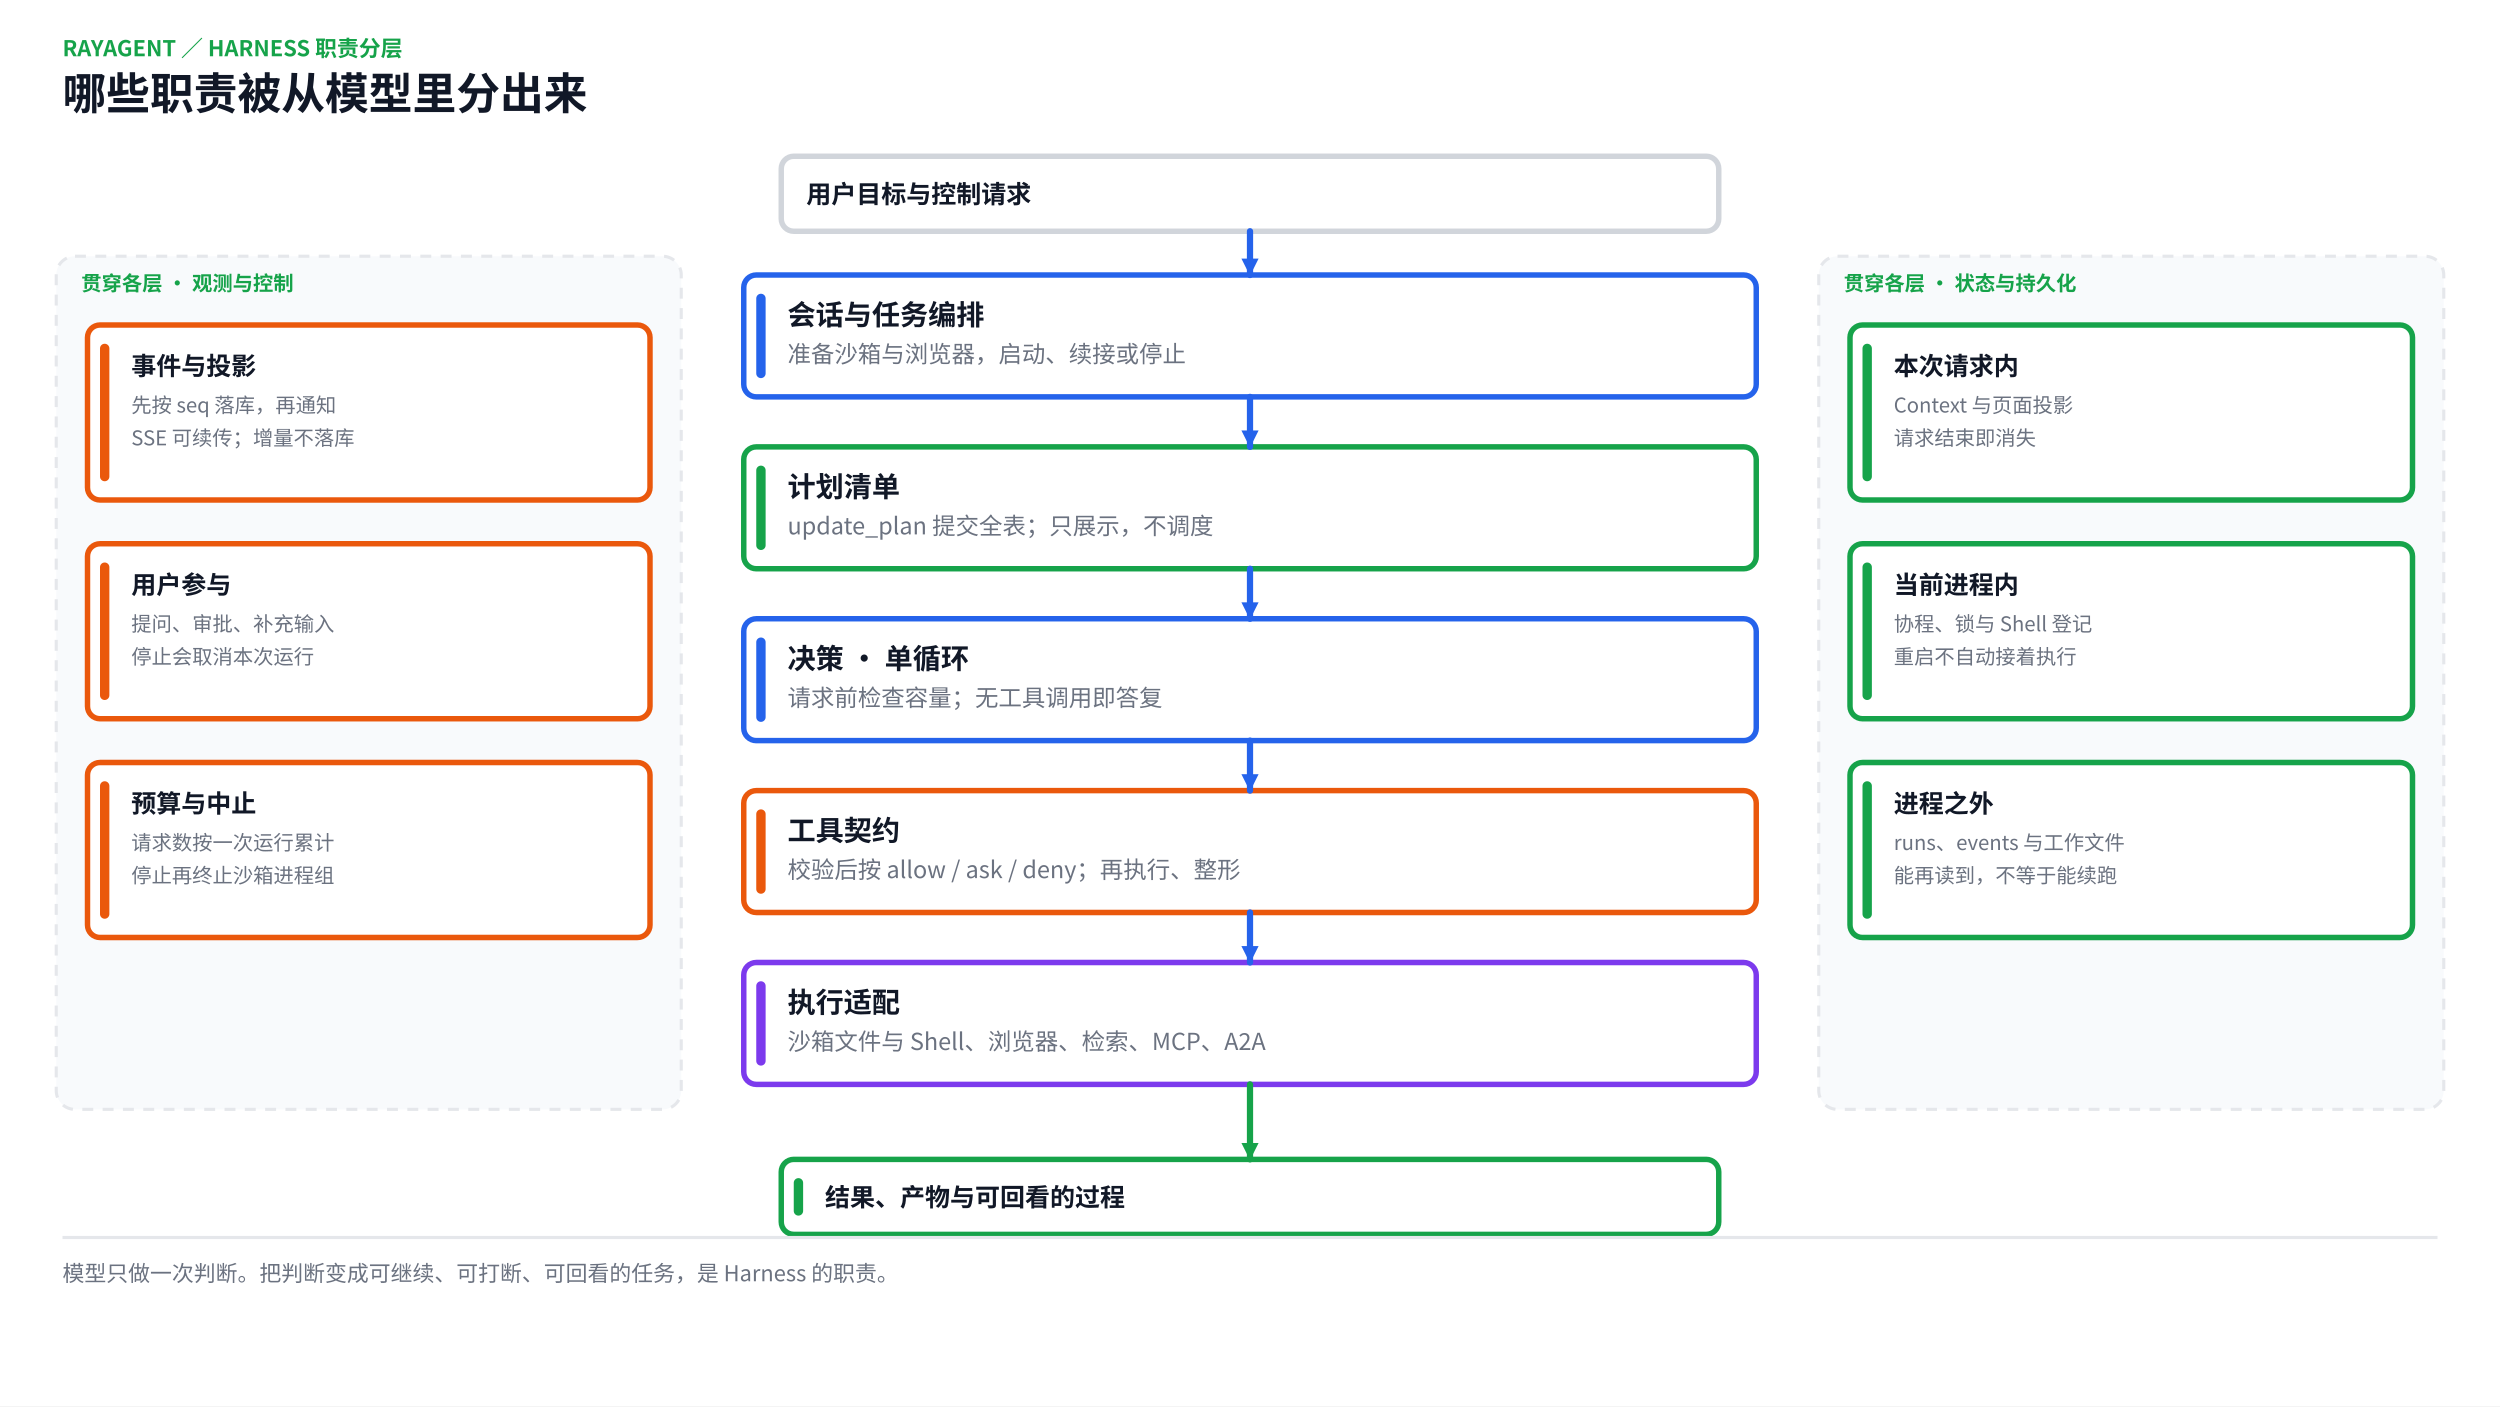
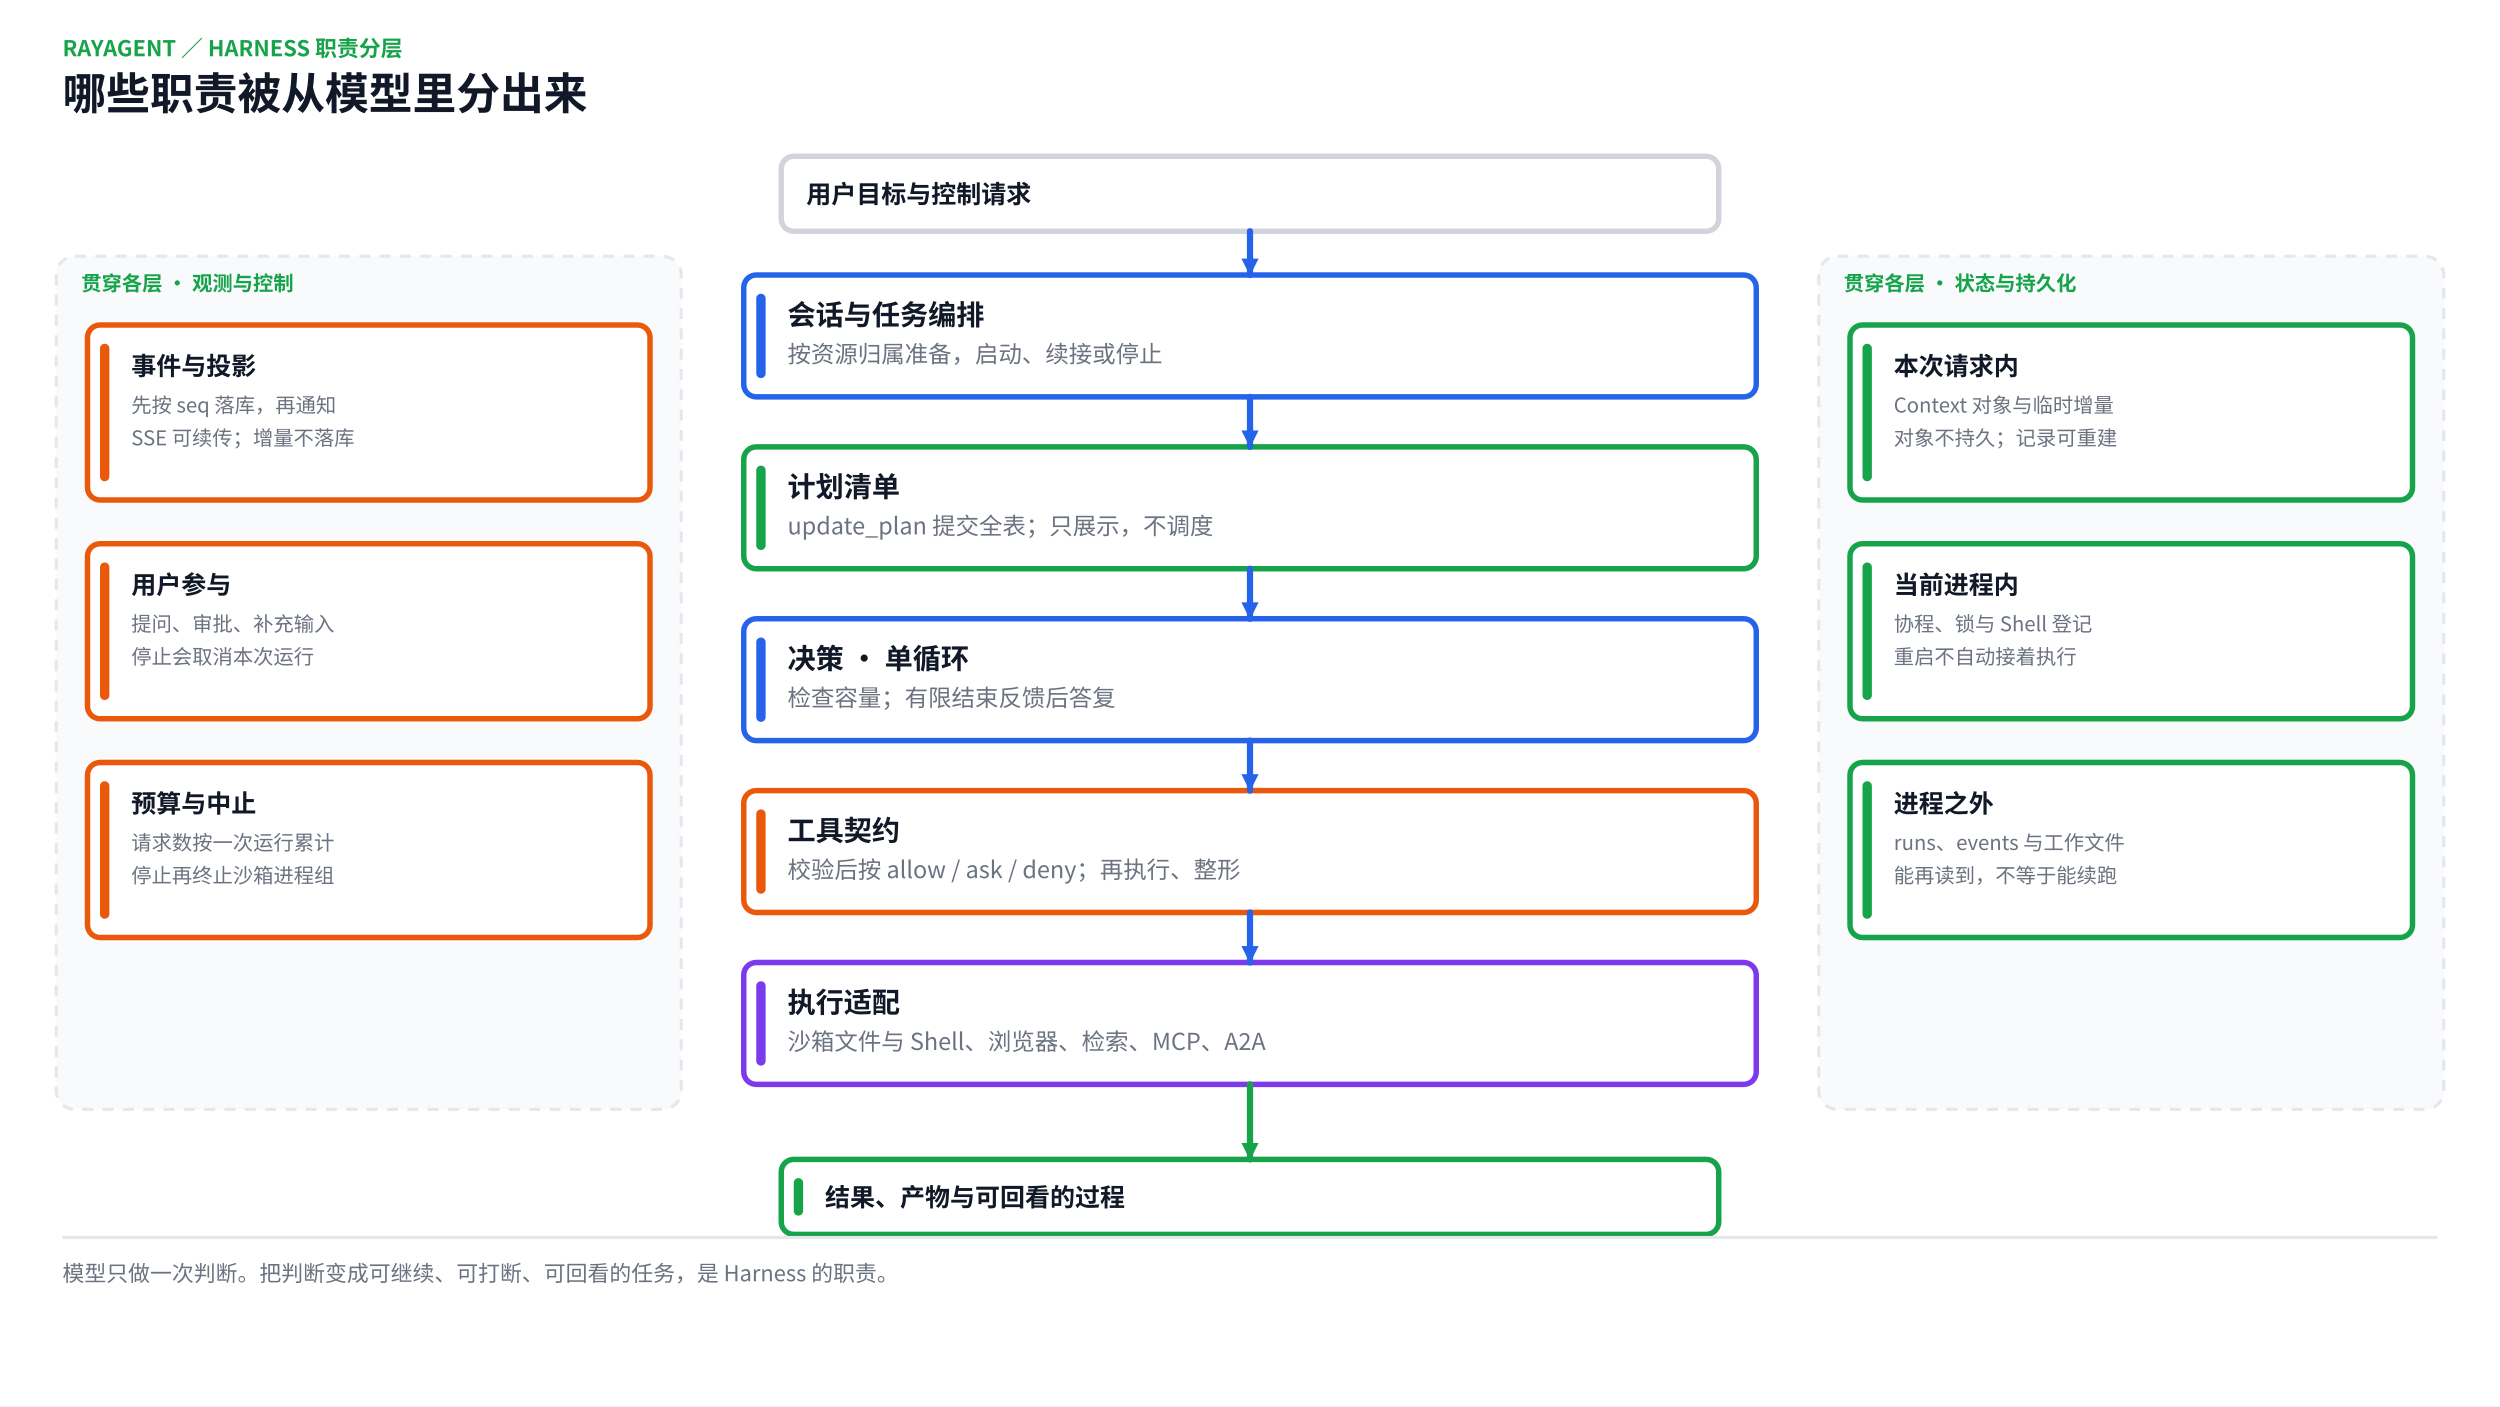
<svg xmlns="http://www.w3.org/2000/svg" width="1600" height="900" viewBox="0 0 1600 900" role="img" aria-labelledby="title desc">
  <style>text { font-family: 'PingFang SC','Hiragino Sans GB','Noto Sans CJK SC','Noto Sans SC','Source Han Sans SC','Songti SC','Microsoft YaHei','Helvetica Neue',Helvetica,Arial,sans-serif; }</style>
  <defs>
    <marker id="arr-2563eb" markerUnits="userSpaceOnUse" markerWidth="14" markerHeight="14" refX="12" refY="7" orient="auto">
      <path d="M1.5 1.5 L12.5 7 L1.5 12.5 Z" fill="#2563eb" />
    </marker>
    <marker id="arr-16a34a" markerUnits="userSpaceOnUse" markerWidth="14" markerHeight="14" refX="12" refY="7" orient="auto">
      <path d="M1.5 1.5 L12.5 7 L1.5 12.5 Z" fill="#16a34a" />
    </marker>
    <marker id="arr-ea580c" markerUnits="userSpaceOnUse" markerWidth="14" markerHeight="14" refX="12" refY="7" orient="auto">
      <path d="M1.5 1.5 L12.5 7 L1.5 12.5 Z" fill="#ea580c" />
    </marker>
    <marker id="arr-dc2626" markerUnits="userSpaceOnUse" markerWidth="14" markerHeight="14" refX="12" refY="7" orient="auto">
      <path d="M1.5 1.5 L12.5 7 L1.5 12.5 Z" fill="#dc2626" />
    </marker>
    <marker id="arr-7c3aed" markerUnits="userSpaceOnUse" markerWidth="14" markerHeight="14" refX="12" refY="7" orient="auto">
      <path d="M1.5 1.5 L12.5 7 L1.5 12.5 Z" fill="#7c3aed" />
    </marker>
    <marker id="arr-475569" markerUnits="userSpaceOnUse" markerWidth="14" markerHeight="14" refX="12" refY="7" orient="auto">
      <path d="M1.5 1.5 L12.5 7 L1.5 12.5 Z" fill="#475569" />
    </marker>
    <marker id="arr-6b7280" markerUnits="userSpaceOnUse" markerWidth="14" markerHeight="14" refX="12" refY="7" orient="auto">
      <path d="M1.5 1.5 L12.5 7 L1.5 12.5 Z" fill="#6b7280" />
    </marker>
  </defs>
  <rect width="1600" height="900" fill="#ffffff" data-graph-role="background" />
  <text x="40" y="36" fill="#16a34a" font-size="14" font-weight="600">RAYAGENT ／ HARNESS 职责分层</text>
  <text x="40" y="70" fill="#111827" font-size="28" font-weight="700">哪些职责被从模型里分出来</text>
  <rect x="36" y="164" width="400" height="546" rx="12" fill="#f8fafc" stroke="#e5e7eb" stroke-width="2" stroke-dasharray="7 6" data-graph-role="container" />
  <text x="52" y="186" fill="#16a34a" font-size="13" font-weight="600">贯穿各层 · 观测与控制</text>
  <rect x="1164" y="164" width="400" height="546" rx="12" fill="#f8fafc" stroke="#e5e7eb" stroke-width="2" stroke-dasharray="7 6" data-graph-role="container" />
  <text x="1180" y="186" fill="#16a34a" font-size="13" font-weight="600">贯穿各层 · 状态与持久化</text>
  <rect x="500" y="100" width="600" height="48" rx="8" fill="#ffffff" stroke="#d1d5db" stroke-width="3.5" data-graph-role="node" data-node-id="in" />
  <text x="516" y="130.0" fill="#111827" font-size="16" font-weight="600">用户目标与控制请求</text>
  <rect x="476" y="176" width="648" height="78" rx="8" fill="#ffffff" stroke="#2563eb" stroke-width="3.5" data-graph-role="node" data-node-id="orch" />
  <rect x="484" y="188" width="6" height="54" rx="3" fill="#2563eb" data-graph-role="decoration" />
  <text x="504" y="208" fill="#111827" font-size="18" font-weight="600">会话与任务编排</text>
-   <text x="504" y="232" fill="#6b7280" font-size="15">准备沙箱与浏览器，启动、续接或停止</text>
+   <text x="504" y="232" fill="#6b7280" font-size="15">按资源归属准备，启动、续接或停止</text>
  <rect x="476" y="286" width="648" height="78" rx="8" fill="#ffffff" stroke="#16a34a" stroke-width="3.5" data-graph-role="node" data-node-id="plan" />
  <rect x="484" y="298" width="6" height="54" rx="3" fill="#16a34a" data-graph-role="decoration" />
  <text x="504" y="318" fill="#111827" font-size="18" font-weight="600">计划清单</text>
  <text x="504" y="342" fill="#6b7280" font-size="15">update_plan 提交全表；只展示，不调度</text>
  <path d="M 800.0 254.0 L 800.0 286.0" fill="none" stroke="#2563eb" stroke-width="4" stroke-linejoin="round" stroke-linecap="round" marker-end="url(#arr-2563eb)" data-graph-role="edge" />
  <rect x="476" y="396" width="648" height="78" rx="8" fill="#ffffff" stroke="#2563eb" stroke-width="3.5" data-graph-role="node" data-node-id="decide" />
  <rect x="484" y="408" width="6" height="54" rx="3" fill="#2563eb" data-graph-role="decoration" />
  <text x="504" y="428" fill="#111827" font-size="18" font-weight="600">决策 · 单循环</text>
-   <text x="504" y="452" fill="#6b7280" font-size="15">请求前检查容量；无工具调用即答复</text>
+   <text x="504" y="452" fill="#6b7280" font-size="15">检查容量；有限结束反馈后答复</text>
  <path d="M 800.0 364.0 L 800.0 396.0" fill="none" stroke="#2563eb" stroke-width="4" stroke-linejoin="round" stroke-linecap="round" marker-end="url(#arr-2563eb)" data-graph-role="edge" />
  <rect x="476" y="506" width="648" height="78" rx="8" fill="#ffffff" stroke="#ea580c" stroke-width="3.5" data-graph-role="node" data-node-id="contract" />
  <rect x="484" y="518" width="6" height="54" rx="3" fill="#ea580c" data-graph-role="decoration" />
  <text x="504" y="538" fill="#111827" font-size="18" font-weight="600">工具契约</text>
  <text x="504" y="562" fill="#6b7280" font-size="15">校验后按 allow / ask / deny；再执行、整形</text>
  <path d="M 800.0 474.0 L 800.0 506.0" fill="none" stroke="#2563eb" stroke-width="4" stroke-linejoin="round" stroke-linecap="round" marker-end="url(#arr-2563eb)" data-graph-role="edge" />
  <rect x="476" y="616" width="648" height="78" rx="8" fill="#ffffff" stroke="#7c3aed" stroke-width="3.5" data-graph-role="node" data-node-id="adapt" />
  <rect x="484" y="628" width="6" height="54" rx="3" fill="#7c3aed" data-graph-role="decoration" />
  <text x="504" y="648" fill="#111827" font-size="18" font-weight="600">执行适配</text>
  <text x="504" y="672" fill="#6b7280" font-size="15">沙箱文件与 Shell、浏览器、检索、MCP、A2A</text>
  <path d="M 800.0 584.0 L 800.0 616.0" fill="none" stroke="#2563eb" stroke-width="4" stroke-linejoin="round" stroke-linecap="round" marker-end="url(#arr-2563eb)" data-graph-role="edge" />
  <rect x="500" y="742" width="600" height="48" rx="8" fill="#ffffff" stroke="#16a34a" stroke-width="3.5" data-graph-role="node" data-node-id="out" />
  <rect x="508" y="754" width="6" height="24" rx="3" fill="#16a34a" data-graph-role="decoration" />
  <text x="528" y="772.0" fill="#111827" font-size="16" font-weight="600">结果、产物与可回看的过程</text>
  <path d="M 800.0 148.0 L 800.0 176.0" fill="none" stroke="#2563eb" stroke-width="4" stroke-linejoin="round" stroke-linecap="round" marker-end="url(#arr-2563eb)" data-graph-role="edge" />
  <path d="M 800.0 694.0 L 800.0 742.0" fill="none" stroke="#16a34a" stroke-width="4" stroke-linejoin="round" stroke-linecap="round" marker-end="url(#arr-16a34a)" data-graph-role="edge" />
  <rect x="56" y="208" width="360" height="112" rx="8" fill="#ffffff" stroke="#ea580c" stroke-width="3.5" data-graph-role="node" data-node-id="l-事件与投影" />
  <rect x="64" y="220" width="6" height="88" rx="3" fill="#ea580c" data-graph-role="decoration" />
  <text x="84" y="240" fill="#111827" font-size="16" font-weight="600">事件与投影</text>
  <text x="84" y="264" fill="#6b7280" font-size="13">先按 seq 落库，再通知</text>
  <text x="84" y="285" fill="#6b7280" font-size="13">SSE 可续传；增量不落库</text>
  <rect x="56" y="348" width="360" height="112" rx="8" fill="#ffffff" stroke="#ea580c" stroke-width="3.5" data-graph-role="node" data-node-id="l-用户参与" />
  <rect x="64" y="360" width="6" height="88" rx="3" fill="#ea580c" data-graph-role="decoration" />
  <text x="84" y="380" fill="#111827" font-size="16" font-weight="600">用户参与</text>
  <text x="84" y="404" fill="#6b7280" font-size="13">提问、审批、补充输入</text>
  <text x="84" y="425" fill="#6b7280" font-size="13">停止会取消本次运行</text>
  <rect x="56" y="488" width="360" height="112" rx="8" fill="#ffffff" stroke="#ea580c" stroke-width="3.5" data-graph-role="node" data-node-id="l-预算与中止" />
  <rect x="64" y="500" width="6" height="88" rx="3" fill="#ea580c" data-graph-role="decoration" />
  <text x="84" y="520" fill="#111827" font-size="16" font-weight="600">预算与中止</text>
  <text x="84" y="544" fill="#6b7280" font-size="13">请求数按一次运行累计</text>
  <text x="84" y="565" fill="#6b7280" font-size="13">停止再终止沙箱进程组</text>
  <rect x="1184" y="208" width="360" height="112" rx="8" fill="#ffffff" stroke="#16a34a" stroke-width="3.5" data-graph-role="node" data-node-id="r-本次请求内" />
  <rect x="1192" y="220" width="6" height="88" rx="3" fill="#16a34a" data-graph-role="decoration" />
  <text x="1212" y="240" fill="#111827" font-size="16" font-weight="600">本次请求内</text>
-   <text x="1212" y="264" fill="#6b7280" font-size="13">Context 与页面投影</text>
-   <text x="1212" y="285" fill="#6b7280" font-size="13">请求结束即消失</text>
+   <text x="1212" y="264" fill="#6b7280" font-size="13">Context 对象与临时增量</text>
+   <text x="1212" y="285" fill="#6b7280" font-size="13">对象不持久；记录可重建</text>
  <rect x="1184" y="348" width="360" height="112" rx="8" fill="#ffffff" stroke="#16a34a" stroke-width="3.5" data-graph-role="node" data-node-id="r-当前进程内" />
  <rect x="1192" y="360" width="6" height="88" rx="3" fill="#16a34a" data-graph-role="decoration" />
  <text x="1212" y="380" fill="#111827" font-size="16" font-weight="600">当前进程内</text>
  <text x="1212" y="404" fill="#6b7280" font-size="13">协程、锁与 Shell 登记</text>
  <text x="1212" y="425" fill="#6b7280" font-size="13">重启不自动接着执行</text>
  <rect x="1184" y="488" width="360" height="112" rx="8" fill="#ffffff" stroke="#16a34a" stroke-width="3.5" data-graph-role="node" data-node-id="r-进程之外" />
  <rect x="1192" y="500" width="6" height="88" rx="3" fill="#16a34a" data-graph-role="decoration" />
  <text x="1212" y="520" fill="#111827" font-size="16" font-weight="600">进程之外</text>
  <text x="1212" y="544" fill="#6b7280" font-size="13">runs、events 与工作文件</text>
  <text x="1212" y="565" fill="#6b7280" font-size="13">能再读到，不等于能续跑</text>
  <path d="M40 792 H1560" fill="none" stroke="#e5e7eb" stroke-width="2" data-graph-role="decoration" />
  <text x="40" y="820" fill="#6b7280" font-size="14">模型只做一次判断。把判断变成可继续、可打断、可回看的任务，是 Harness 的职责。</text>
</svg>
